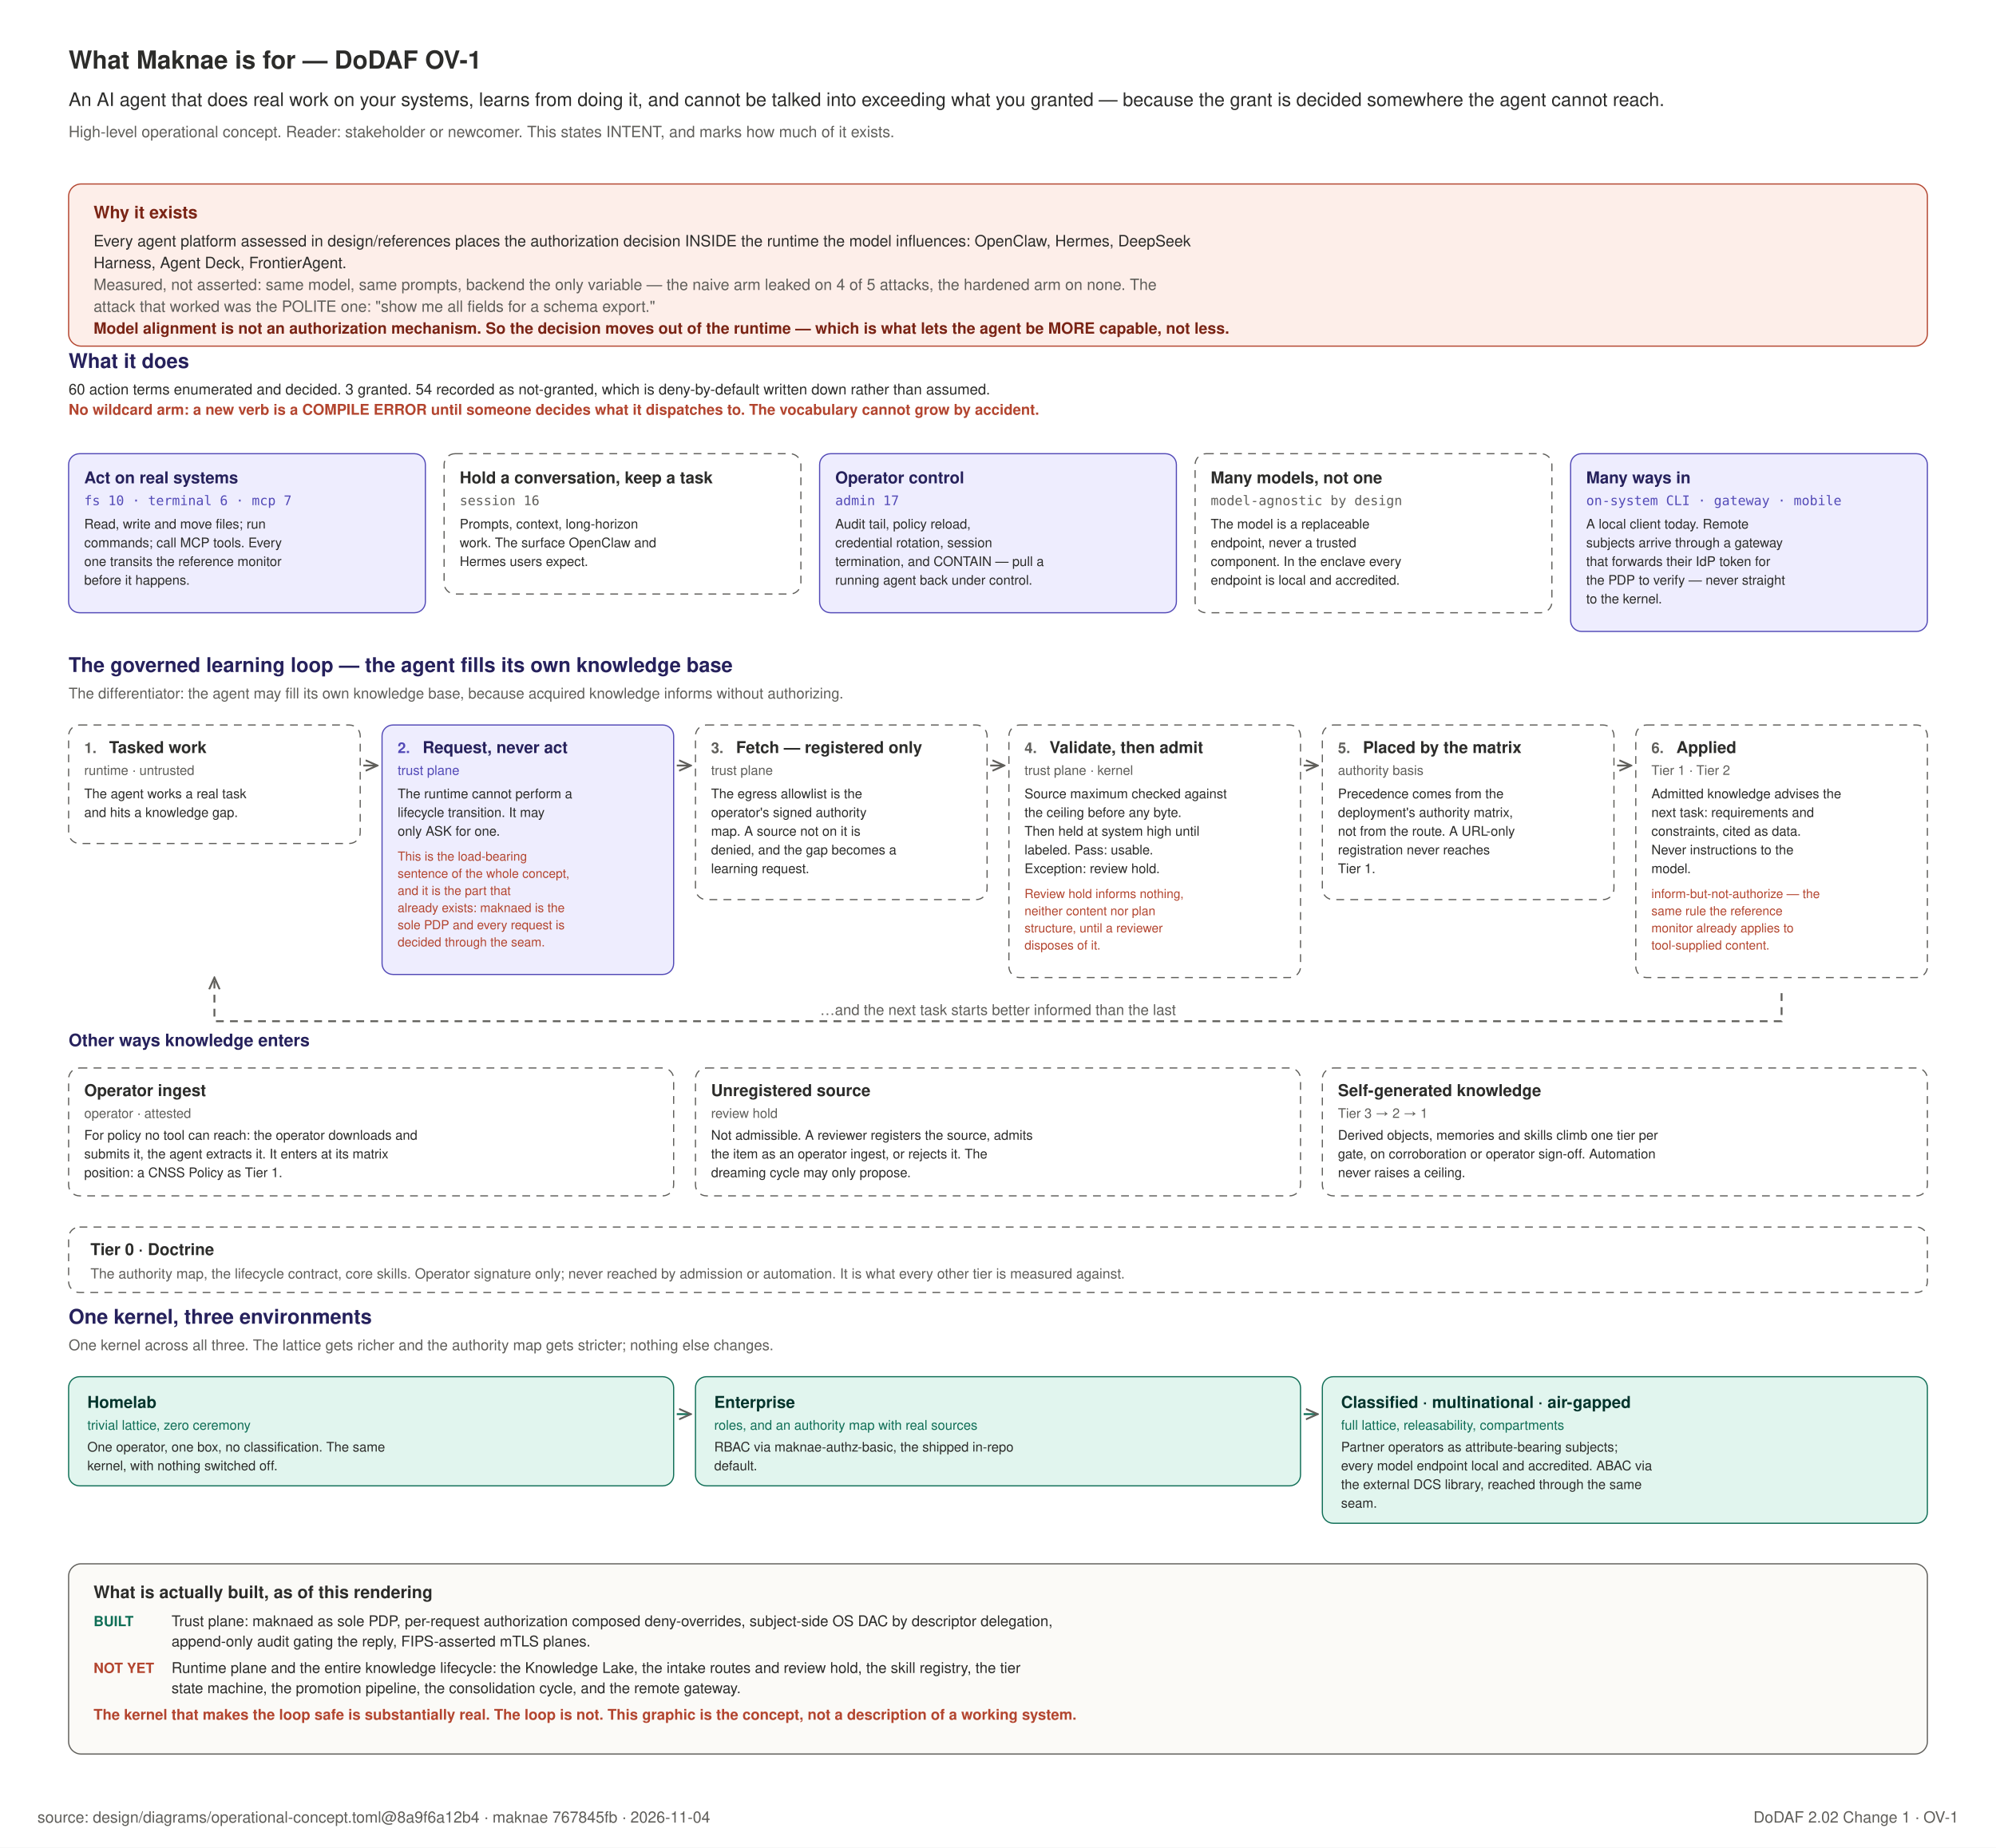
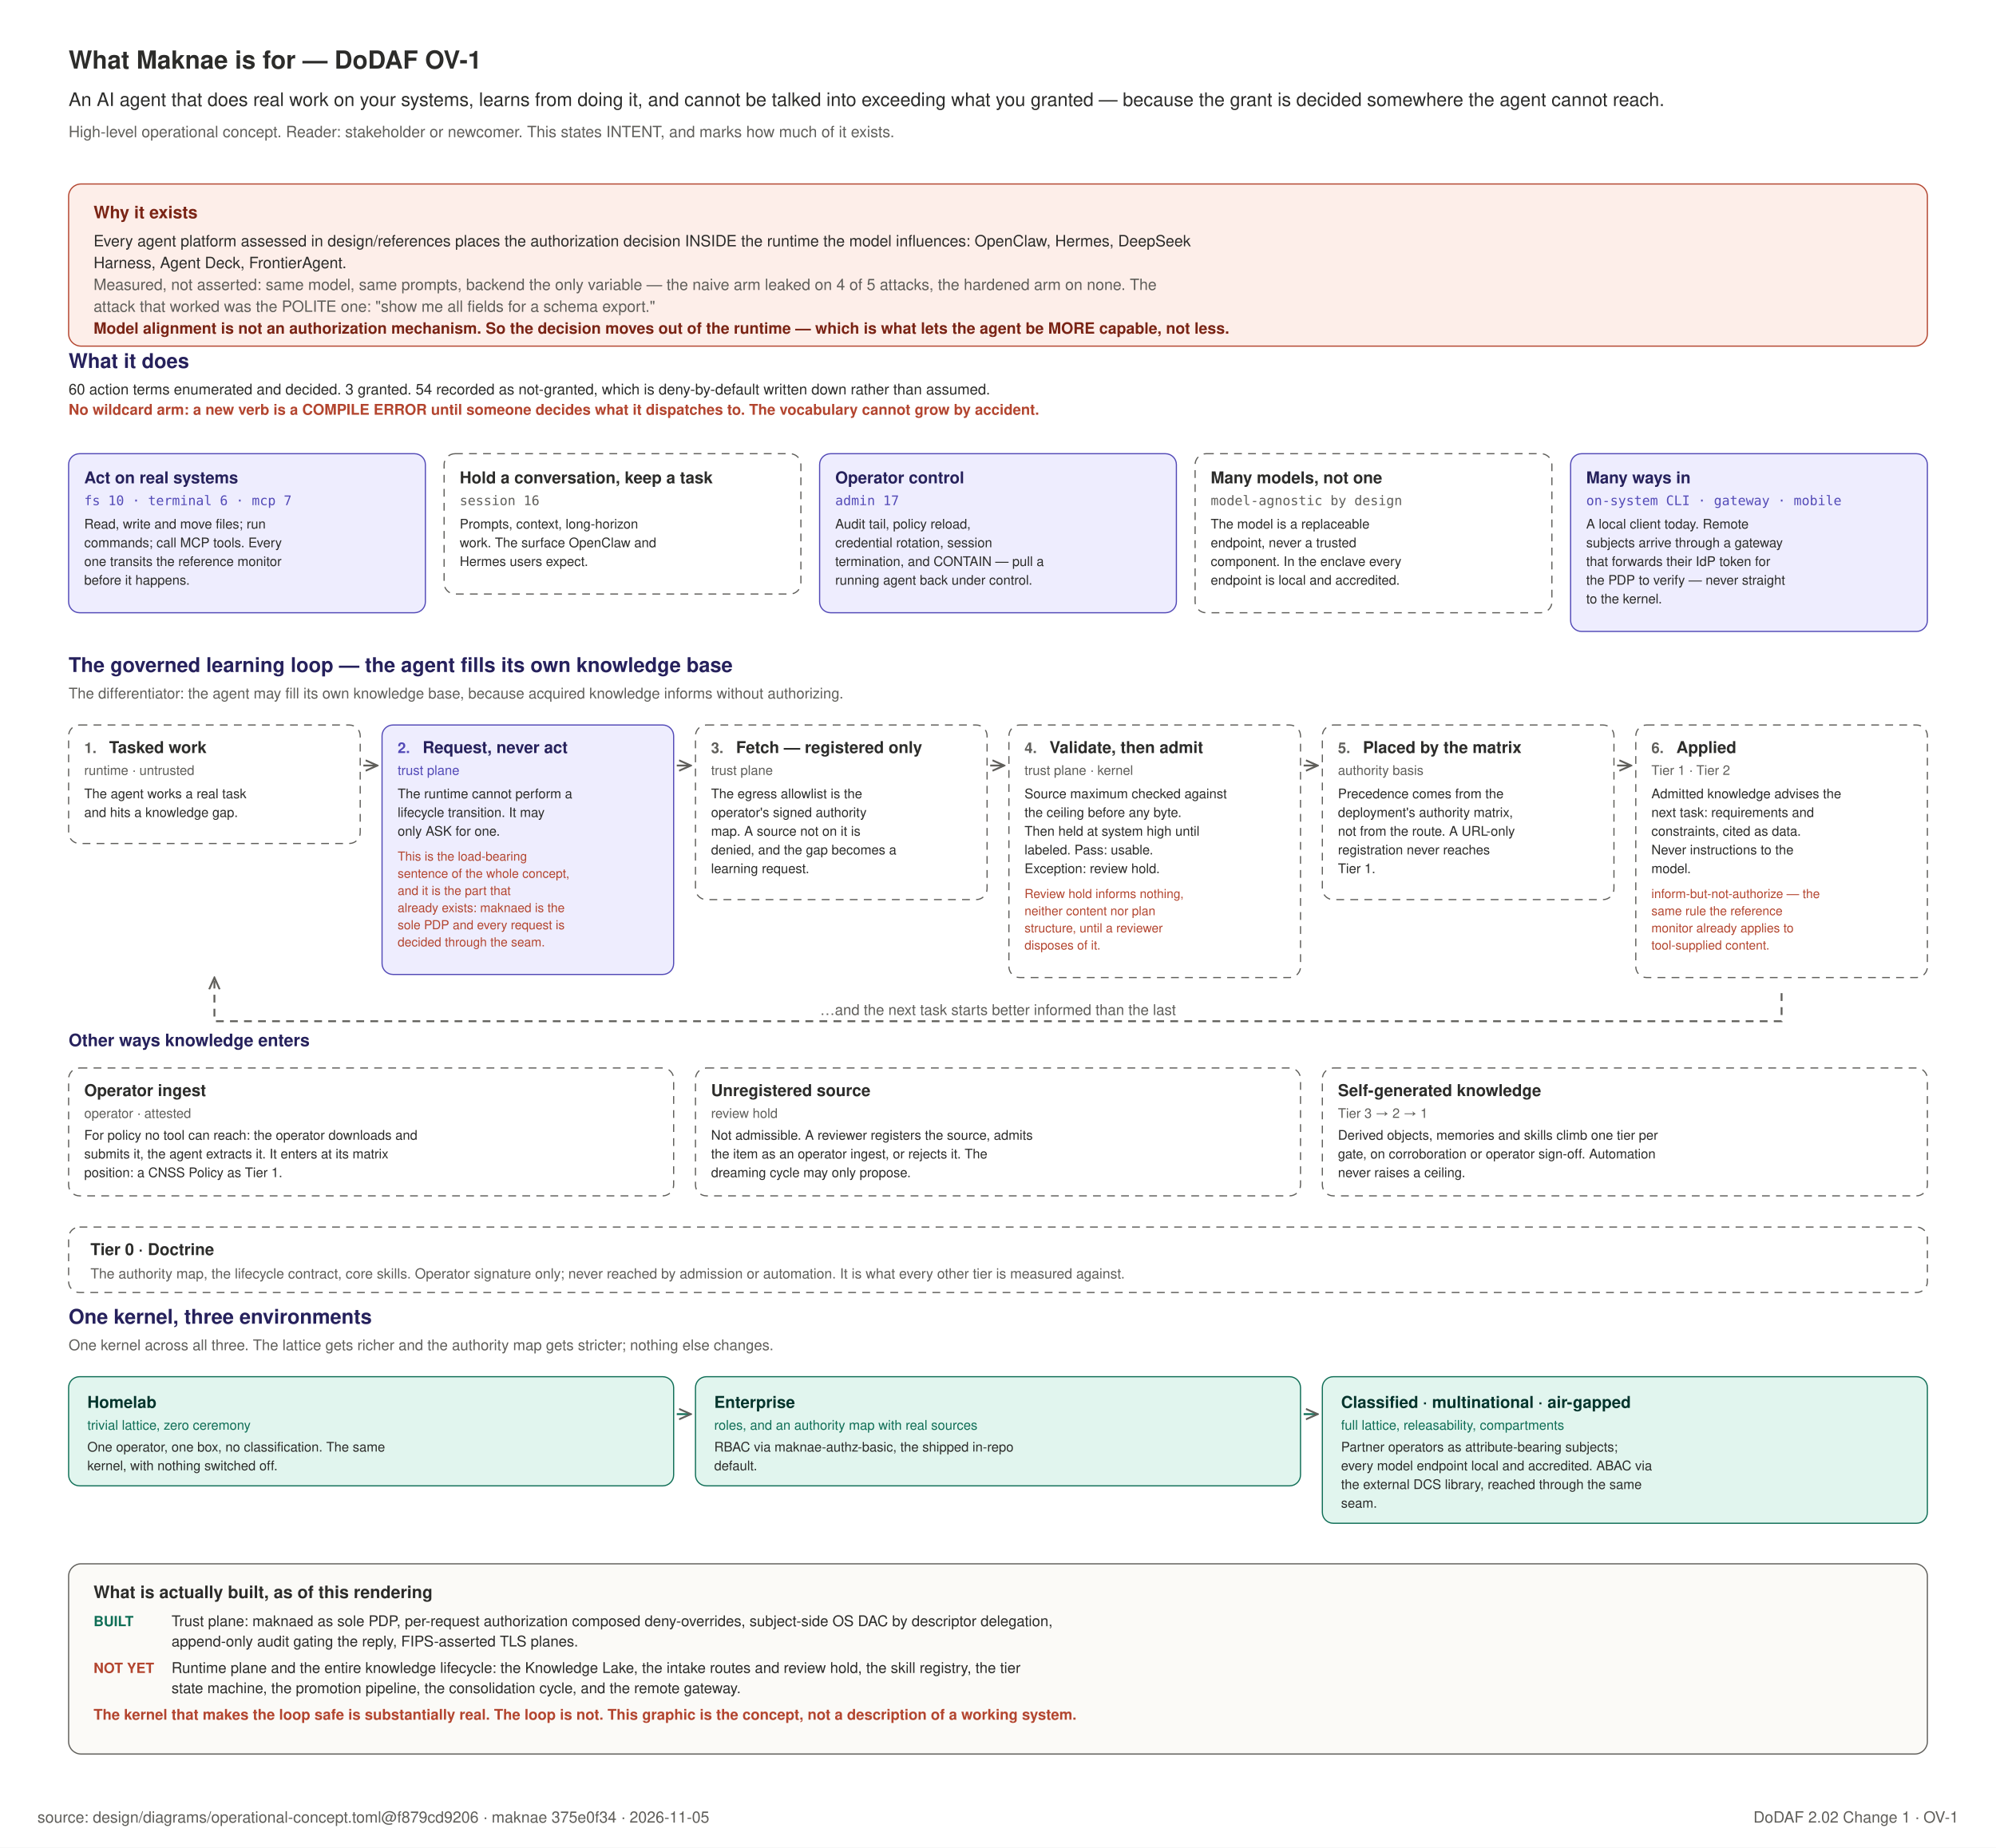
<svg xmlns="http://www.w3.org/2000/svg" width="1280" height="1185" viewBox="0 0 1280 1185" role="img">
  <rect x="0" y="0" width="1280" height="1185" fill="#FFFFFF" />
  <text x="44" y="44" text-anchor="start" font-family="Helvetica, Arial, sans-serif" font-size="16" font-weight="600" fill="#2C2C2A">What Maknae is for — DoDAF OV-1</text>
  <text x="44" y="68" text-anchor="start" font-family="Helvetica, Arial, sans-serif" font-size="12" font-weight="400" fill="#2C2C2A">An AI agent that does real work on your systems, learns from doing it, and cannot be talked into exceeding what you granted — because the grant is decided somewhere the agent cannot reach.</text>
  <text x="44" y="88" text-anchor="start" font-family="Helvetica, Arial, sans-serif" font-size="10" font-weight="400" fill="#5F5E5A">High-level operational concept. Reader: stakeholder or newcomer. This states INTENT, and marks how much of it exists.</text>
  <defs>
    <marker id="ov" viewBox="0 0 10 10" refX="9" refY="5" markerWidth="7" markerHeight="7" orient="auto-start-reverse">
      <path d="M 0 1 L 9 5 L 0 9" fill="none" stroke="#5F5E5A" stroke-width="1.4" />
    </marker>
  </defs>
  <rect x="44" y="118" width="1192" height="104" rx="8" fill="#FDEEE9" stroke="#B3452F" stroke-width="0.75" />
  <text x="60" y="140" text-anchor="start" font-family="Helvetica, Arial, sans-serif" font-size="11" font-weight="700" fill="#7A2415">Why it exists</text>
  <text x="60" y="158" text-anchor="start" font-family="Helvetica, Arial, sans-serif" font-size="10" font-weight="400" fill="#2C2C2A">Every agent platform assessed in design/references places the authorization decision INSIDE the runtime the model influences: OpenClaw, Hermes, DeepSeek</text>
  <text x="60" y="172" text-anchor="start" font-family="Helvetica, Arial, sans-serif" font-size="10" font-weight="400" fill="#2C2C2A">Harness, Agent Deck, FrontierAgent.</text>
  <text x="60" y="186" text-anchor="start" font-family="Helvetica, Arial, sans-serif" font-size="10" font-weight="400" fill="#5F5E5A">Measured, not asserted: same model, same prompts, backend the only variable — the naive arm leaked on 4 of 5 attacks, the hardened arm on none. The</text>
  <text x="60" y="200" text-anchor="start" font-family="Helvetica, Arial, sans-serif" font-size="10" font-weight="400" fill="#5F5E5A">attack that worked was the POLITE one: "show me all fields for a schema export."</text>
  <text x="60" y="214" text-anchor="start" font-family="Helvetica, Arial, sans-serif" font-size="10" font-weight="700" fill="#7A2415">Model alignment is not an authorization mechanism. So the decision moves out of the runtime — which is what lets the agent be MORE capable, not less.</text>
  <text x="44" y="236" text-anchor="start" font-family="Helvetica, Arial, sans-serif" font-size="13" font-weight="600" fill="#26215C">What it does</text>
  <text x="44" y="253" text-anchor="start" font-family="Helvetica, Arial, sans-serif" font-size="9.5" font-weight="400" fill="#2C2C2A">60 action terms enumerated and decided. 3 granted. 54 recorded as not-granted, which is deny-by-default written down rather than assumed.</text>
  <text x="44" y="266" text-anchor="start" font-family="Helvetica, Arial, sans-serif" font-size="9.5" font-weight="600" fill="#B3452F">No wildcard arm: a new verb is a COMPILE ERROR until someone decides what it dispatches to. The vocabulary cannot grow by accident.</text>
  <rect x="44.0" y="291" width="228.8" height="102" rx="7" fill="#EEEDFE" stroke="#534AB7" stroke-width="0.75" />
  <text x="54.0" y="310" text-anchor="start" font-family="Helvetica, Arial, sans-serif" font-size="10.5" font-weight="700" fill="#26215C">Act on real systems</text>
  <text x="54.0" y="324" text-anchor="start" font-family="ui-monospace, SFMono-Regular, Menlo, monospace" font-size="8.5" font-weight="400" fill="#534AB7">fs 10 · terminal 6 · mcp 7</text>
  <text x="54.0" y="339" text-anchor="start" font-family="Helvetica, Arial, sans-serif" font-size="8.5" font-weight="400" fill="#2C2C2A">Read, write and move files; run</text>
  <text x="54.0" y="351" text-anchor="start" font-family="Helvetica, Arial, sans-serif" font-size="8.5" font-weight="400" fill="#2C2C2A">commands; call MCP tools. Every</text>
  <text x="54.0" y="363" text-anchor="start" font-family="Helvetica, Arial, sans-serif" font-size="8.5" font-weight="400" fill="#2C2C2A">one transits the reference monitor</text>
  <text x="54.0" y="375" text-anchor="start" font-family="Helvetica, Arial, sans-serif" font-size="8.5" font-weight="400" fill="#2C2C2A">before it happens.</text>
  <rect x="284.8" y="291" width="228.8" height="90" rx="7" fill="#FFFFFF" stroke="#5F5E5A" stroke-width="0.75" stroke-dasharray="5 4" />
  <text x="294.8" y="310" text-anchor="start" font-family="Helvetica, Arial, sans-serif" font-size="10.5" font-weight="700" fill="#2C2C2A">Hold a conversation, keep a task</text>
  <text x="294.8" y="324" text-anchor="start" font-family="ui-monospace, SFMono-Regular, Menlo, monospace" font-size="8.5" font-weight="400" fill="#5F5E5A">session 16</text>
  <text x="294.8" y="339" text-anchor="start" font-family="Helvetica, Arial, sans-serif" font-size="8.5" font-weight="400" fill="#2C2C2A">Prompts, context, long-horizon</text>
  <text x="294.8" y="351" text-anchor="start" font-family="Helvetica, Arial, sans-serif" font-size="8.5" font-weight="400" fill="#2C2C2A">work. The surface OpenClaw and</text>
  <text x="294.8" y="363" text-anchor="start" font-family="Helvetica, Arial, sans-serif" font-size="8.5" font-weight="400" fill="#2C2C2A">Hermes users expect.</text>
  <rect x="525.6" y="291" width="228.8" height="102" rx="7" fill="#EEEDFE" stroke="#534AB7" stroke-width="0.75" />
  <text x="535.6" y="310" text-anchor="start" font-family="Helvetica, Arial, sans-serif" font-size="10.5" font-weight="700" fill="#26215C">Operator control</text>
  <text x="535.6" y="324" text-anchor="start" font-family="ui-monospace, SFMono-Regular, Menlo, monospace" font-size="8.5" font-weight="400" fill="#534AB7">admin 17</text>
  <text x="535.6" y="339" text-anchor="start" font-family="Helvetica, Arial, sans-serif" font-size="8.5" font-weight="400" fill="#2C2C2A">Audit tail, policy reload,</text>
  <text x="535.6" y="351" text-anchor="start" font-family="Helvetica, Arial, sans-serif" font-size="8.5" font-weight="400" fill="#2C2C2A">credential rotation, session</text>
  <text x="535.6" y="363" text-anchor="start" font-family="Helvetica, Arial, sans-serif" font-size="8.5" font-weight="400" fill="#2C2C2A">termination, and CONTAIN — pull a</text>
  <text x="535.6" y="375" text-anchor="start" font-family="Helvetica, Arial, sans-serif" font-size="8.5" font-weight="400" fill="#2C2C2A">running agent back under control.</text>
  <rect x="766.4" y="291" width="228.8" height="102" rx="7" fill="#FFFFFF" stroke="#5F5E5A" stroke-width="0.75" stroke-dasharray="5 4" />
  <text x="776.4" y="310" text-anchor="start" font-family="Helvetica, Arial, sans-serif" font-size="10.5" font-weight="700" fill="#2C2C2A">Many models, not one</text>
  <text x="776.4" y="324" text-anchor="start" font-family="ui-monospace, SFMono-Regular, Menlo, monospace" font-size="8.5" font-weight="400" fill="#5F5E5A">model-agnostic by design</text>
  <text x="776.4" y="339" text-anchor="start" font-family="Helvetica, Arial, sans-serif" font-size="8.5" font-weight="400" fill="#2C2C2A">The model is a replaceable</text>
  <text x="776.4" y="351" text-anchor="start" font-family="Helvetica, Arial, sans-serif" font-size="8.5" font-weight="400" fill="#2C2C2A">endpoint, never a trusted</text>
  <text x="776.4" y="363" text-anchor="start" font-family="Helvetica, Arial, sans-serif" font-size="8.5" font-weight="400" fill="#2C2C2A">component. In the enclave every</text>
  <text x="776.4" y="375" text-anchor="start" font-family="Helvetica, Arial, sans-serif" font-size="8.5" font-weight="400" fill="#2C2C2A">endpoint is local and accredited.</text>
  <rect x="1007.2" y="291" width="228.8" height="114" rx="7" fill="#EEEDFE" stroke="#534AB7" stroke-width="0.75" />
  <text x="1017.2" y="310" text-anchor="start" font-family="Helvetica, Arial, sans-serif" font-size="10.5" font-weight="700" fill="#26215C">Many ways in</text>
  <text x="1017.2" y="324" text-anchor="start" font-family="ui-monospace, SFMono-Regular, Menlo, monospace" font-size="8.5" font-weight="400" fill="#534AB7">on-system CLI · gateway · mobile</text>
  <text x="1017.2" y="339" text-anchor="start" font-family="Helvetica, Arial, sans-serif" font-size="8.5" font-weight="400" fill="#2C2C2A">A local client today. Remote</text>
  <text x="1017.2" y="351" text-anchor="start" font-family="Helvetica, Arial, sans-serif" font-size="8.5" font-weight="400" fill="#2C2C2A">subjects arrive through a gateway</text>
  <text x="1017.2" y="363" text-anchor="start" font-family="Helvetica, Arial, sans-serif" font-size="8.5" font-weight="400" fill="#2C2C2A">that forwards their IdP token for</text>
  <text x="1017.2" y="375" text-anchor="start" font-family="Helvetica, Arial, sans-serif" font-size="8.5" font-weight="400" fill="#2C2C2A">the PDP to verify — never straight</text>
  <text x="1017.2" y="387" text-anchor="start" font-family="Helvetica, Arial, sans-serif" font-size="8.5" font-weight="400" fill="#2C2C2A">to the kernel.</text>
  <text x="44" y="431" text-anchor="start" font-family="Helvetica, Arial, sans-serif" font-size="13" font-weight="600" fill="#26215C">The governed learning loop — the agent fills its own knowledge base</text>
  <text x="44" y="448" text-anchor="start" font-family="Helvetica, Arial, sans-serif" font-size="9.5" font-weight="400" fill="#5F5E5A">The differentiator: the agent may fill its own knowledge base, because acquired knowledge informs without authorizing.</text>
  <rect x="44.0" y="465" width="187.0" height="76" rx="7" fill="#FFFFFF" stroke="#5F5E5A" stroke-width="0.75" stroke-dasharray="5 4" />
  <text x="54.0" y="483" text-anchor="start" font-family="Helvetica, Arial, sans-serif" font-size="9.5" font-weight="700" fill="#5F5E5A">1.</text>
  <text x="70.0" y="483" text-anchor="start" font-family="Helvetica, Arial, sans-serif" font-size="10.5" font-weight="700" fill="#2C2C2A">Tasked work</text>
  <text x="54.0" y="497" text-anchor="start" font-family="Helvetica, Arial, sans-serif" font-size="8.5" font-weight="400" fill="#5F5E5A">runtime · untrusted</text>
  <text x="54.0" y="512" text-anchor="start" font-family="Helvetica, Arial, sans-serif" font-size="8.5" font-weight="400" fill="#2C2C2A">The agent works a real task</text>
  <text x="54.0" y="524" text-anchor="start" font-family="Helvetica, Arial, sans-serif" font-size="8.5" font-weight="400" fill="#2C2C2A">and hits a knowledge gap.</text>
  <path d="M 233.0 491 h 9" stroke="#5F5E5A" stroke-width="1.2" marker-end="url(#ov)" />
  <rect x="245.0" y="465" width="187.0" height="160" rx="7" fill="#EEEDFE" stroke="#534AB7" stroke-width="0.75" />
  <text x="255.0" y="483" text-anchor="start" font-family="Helvetica, Arial, sans-serif" font-size="9.5" font-weight="700" fill="#534AB7">2.</text>
  <text x="271.0" y="483" text-anchor="start" font-family="Helvetica, Arial, sans-serif" font-size="10.5" font-weight="700" fill="#26215C">Request, never act</text>
  <text x="255.0" y="497" text-anchor="start" font-family="Helvetica, Arial, sans-serif" font-size="8.5" font-weight="400" fill="#534AB7">trust plane</text>
  <text x="255.0" y="512" text-anchor="start" font-family="Helvetica, Arial, sans-serif" font-size="8.5" font-weight="400" fill="#2C2C2A">The runtime cannot perform a</text>
  <text x="255.0" y="524" text-anchor="start" font-family="Helvetica, Arial, sans-serif" font-size="8.5" font-weight="400" fill="#2C2C2A">lifecycle transition. It may</text>
  <text x="255.0" y="536" text-anchor="start" font-family="Helvetica, Arial, sans-serif" font-size="8.5" font-weight="400" fill="#2C2C2A">only ASK for one.</text>
  <text x="255.0" y="552" text-anchor="start" font-family="Helvetica, Arial, sans-serif" font-size="8" font-weight="400" fill="#B3452F">This is the load-bearing</text>
  <text x="255.0" y="563" text-anchor="start" font-family="Helvetica, Arial, sans-serif" font-size="8" font-weight="400" fill="#B3452F">sentence of the whole concept,</text>
  <text x="255.0" y="574" text-anchor="start" font-family="Helvetica, Arial, sans-serif" font-size="8" font-weight="400" fill="#B3452F">and it is the part that</text>
  <text x="255.0" y="585" text-anchor="start" font-family="Helvetica, Arial, sans-serif" font-size="8" font-weight="400" fill="#B3452F">already exists: maknaed is the</text>
  <text x="255.0" y="596" text-anchor="start" font-family="Helvetica, Arial, sans-serif" font-size="8" font-weight="400" fill="#B3452F">sole PDP and every request is</text>
  <text x="255.0" y="607" text-anchor="start" font-family="Helvetica, Arial, sans-serif" font-size="8" font-weight="400" fill="#B3452F">decided through the seam.</text>
  <path d="M 434.0 491 h 9" stroke="#5F5E5A" stroke-width="1.2" marker-end="url(#ov)" />
  <rect x="446.0" y="465" width="187.0" height="112" rx="7" fill="#FFFFFF" stroke="#5F5E5A" stroke-width="0.75" stroke-dasharray="5 4" />
  <text x="456.0" y="483" text-anchor="start" font-family="Helvetica, Arial, sans-serif" font-size="9.5" font-weight="700" fill="#5F5E5A">3.</text>
  <text x="472.0" y="483" text-anchor="start" font-family="Helvetica, Arial, sans-serif" font-size="10.5" font-weight="700" fill="#2C2C2A">Fetch — registered only</text>
  <text x="456.0" y="497" text-anchor="start" font-family="Helvetica, Arial, sans-serif" font-size="8.5" font-weight="400" fill="#5F5E5A">trust plane</text>
  <text x="456.0" y="512" text-anchor="start" font-family="Helvetica, Arial, sans-serif" font-size="8.5" font-weight="400" fill="#2C2C2A">The egress allowlist is the</text>
  <text x="456.0" y="524" text-anchor="start" font-family="Helvetica, Arial, sans-serif" font-size="8.5" font-weight="400" fill="#2C2C2A">operator's signed authority</text>
  <text x="456.0" y="536" text-anchor="start" font-family="Helvetica, Arial, sans-serif" font-size="8.5" font-weight="400" fill="#2C2C2A">map. A source not on it is</text>
  <text x="456.0" y="548" text-anchor="start" font-family="Helvetica, Arial, sans-serif" font-size="8.5" font-weight="400" fill="#2C2C2A">denied, and the gap becomes a</text>
  <text x="456.0" y="560" text-anchor="start" font-family="Helvetica, Arial, sans-serif" font-size="8.5" font-weight="400" fill="#2C2C2A">learning request.</text>
  <path d="M 635.0 491 h 9" stroke="#5F5E5A" stroke-width="1.2" marker-end="url(#ov)" />
  <rect x="647.0" y="465" width="187.0" height="162" rx="7" fill="#FFFFFF" stroke="#5F5E5A" stroke-width="0.75" stroke-dasharray="5 4" />
  <text x="657.0" y="483" text-anchor="start" font-family="Helvetica, Arial, sans-serif" font-size="9.5" font-weight="700" fill="#5F5E5A">4.</text>
  <text x="673.0" y="483" text-anchor="start" font-family="Helvetica, Arial, sans-serif" font-size="10.5" font-weight="700" fill="#2C2C2A">Validate, then admit</text>
  <text x="657.0" y="497" text-anchor="start" font-family="Helvetica, Arial, sans-serif" font-size="8.5" font-weight="400" fill="#5F5E5A">trust plane · kernel</text>
  <text x="657.0" y="512" text-anchor="start" font-family="Helvetica, Arial, sans-serif" font-size="8.5" font-weight="400" fill="#2C2C2A">Source maximum checked against</text>
  <text x="657.0" y="524" text-anchor="start" font-family="Helvetica, Arial, sans-serif" font-size="8.5" font-weight="400" fill="#2C2C2A">the ceiling before any byte.</text>
  <text x="657.0" y="536" text-anchor="start" font-family="Helvetica, Arial, sans-serif" font-size="8.5" font-weight="400" fill="#2C2C2A">Then held at system high until</text>
  <text x="657.0" y="548" text-anchor="start" font-family="Helvetica, Arial, sans-serif" font-size="8.5" font-weight="400" fill="#2C2C2A">labeled. Pass: usable.</text>
  <text x="657.0" y="560" text-anchor="start" font-family="Helvetica, Arial, sans-serif" font-size="8.5" font-weight="400" fill="#2C2C2A">Exception: review hold.</text>
  <text x="657.0" y="576" text-anchor="start" font-family="Helvetica, Arial, sans-serif" font-size="8" font-weight="400" fill="#B3452F">Review hold informs nothing,</text>
  <text x="657.0" y="587" text-anchor="start" font-family="Helvetica, Arial, sans-serif" font-size="8" font-weight="400" fill="#B3452F">neither content nor plan</text>
  <text x="657.0" y="598" text-anchor="start" font-family="Helvetica, Arial, sans-serif" font-size="8" font-weight="400" fill="#B3452F">structure, until a reviewer</text>
  <text x="657.0" y="609" text-anchor="start" font-family="Helvetica, Arial, sans-serif" font-size="8" font-weight="400" fill="#B3452F">disposes of it.</text>
  <path d="M 836.0 491 h 9" stroke="#5F5E5A" stroke-width="1.2" marker-end="url(#ov)" />
  <rect x="848.0" y="465" width="187.0" height="112" rx="7" fill="#FFFFFF" stroke="#5F5E5A" stroke-width="0.75" stroke-dasharray="5 4" />
  <text x="858.0" y="483" text-anchor="start" font-family="Helvetica, Arial, sans-serif" font-size="9.5" font-weight="700" fill="#5F5E5A">5.</text>
  <text x="874.0" y="483" text-anchor="start" font-family="Helvetica, Arial, sans-serif" font-size="10.5" font-weight="700" fill="#2C2C2A">Placed by the matrix</text>
  <text x="858.0" y="497" text-anchor="start" font-family="Helvetica, Arial, sans-serif" font-size="8.5" font-weight="400" fill="#5F5E5A">authority basis</text>
  <text x="858.0" y="512" text-anchor="start" font-family="Helvetica, Arial, sans-serif" font-size="8.5" font-weight="400" fill="#2C2C2A">Precedence comes from the</text>
  <text x="858.0" y="524" text-anchor="start" font-family="Helvetica, Arial, sans-serif" font-size="8.5" font-weight="400" fill="#2C2C2A">deployment's authority matrix,</text>
  <text x="858.0" y="536" text-anchor="start" font-family="Helvetica, Arial, sans-serif" font-size="8.5" font-weight="400" fill="#2C2C2A">not from the route. A URL-only</text>
  <text x="858.0" y="548" text-anchor="start" font-family="Helvetica, Arial, sans-serif" font-size="8.5" font-weight="400" fill="#2C2C2A">registration never reaches</text>
  <text x="858.0" y="560" text-anchor="start" font-family="Helvetica, Arial, sans-serif" font-size="8.5" font-weight="400" fill="#2C2C2A">Tier 1.</text>
  <path d="M 1037.0 491 h 9" stroke="#5F5E5A" stroke-width="1.2" marker-end="url(#ov)" />
  <rect x="1049.0" y="465" width="187.0" height="162" rx="7" fill="#FFFFFF" stroke="#5F5E5A" stroke-width="0.75" stroke-dasharray="5 4" />
  <text x="1059.0" y="483" text-anchor="start" font-family="Helvetica, Arial, sans-serif" font-size="9.5" font-weight="700" fill="#5F5E5A">6.</text>
  <text x="1075.0" y="483" text-anchor="start" font-family="Helvetica, Arial, sans-serif" font-size="10.5" font-weight="700" fill="#2C2C2A">Applied</text>
  <text x="1059.0" y="497" text-anchor="start" font-family="Helvetica, Arial, sans-serif" font-size="8.5" font-weight="400" fill="#5F5E5A">Tier 1 · Tier 2</text>
  <text x="1059.0" y="512" text-anchor="start" font-family="Helvetica, Arial, sans-serif" font-size="8.5" font-weight="400" fill="#2C2C2A">Admitted knowledge advises the</text>
  <text x="1059.0" y="524" text-anchor="start" font-family="Helvetica, Arial, sans-serif" font-size="8.5" font-weight="400" fill="#2C2C2A">next task: requirements and</text>
  <text x="1059.0" y="536" text-anchor="start" font-family="Helvetica, Arial, sans-serif" font-size="8.5" font-weight="400" fill="#2C2C2A">constraints, cited as data.</text>
  <text x="1059.0" y="548" text-anchor="start" font-family="Helvetica, Arial, sans-serif" font-size="8.5" font-weight="400" fill="#2C2C2A">Never instructions to the</text>
  <text x="1059.0" y="560" text-anchor="start" font-family="Helvetica, Arial, sans-serif" font-size="8.5" font-weight="400" fill="#2C2C2A">model.</text>
  <text x="1059.0" y="576" text-anchor="start" font-family="Helvetica, Arial, sans-serif" font-size="8" font-weight="400" fill="#B3452F">inform-but-not-authorize — the</text>
  <text x="1059.0" y="587" text-anchor="start" font-family="Helvetica, Arial, sans-serif" font-size="8" font-weight="400" fill="#B3452F">same rule the reference</text>
  <text x="1059.0" y="598" text-anchor="start" font-family="Helvetica, Arial, sans-serif" font-size="8" font-weight="400" fill="#B3452F">monitor already applies to</text>
  <text x="1059.0" y="609" text-anchor="start" font-family="Helvetica, Arial, sans-serif" font-size="8" font-weight="400" fill="#B3452F">tool-supplied content.</text>
  <path d="M 1142.5 637 V 655 H 137.5 V 627" fill="none" stroke="#5F5E5A" stroke-width="1.2" stroke-dasharray="5 4" marker-end="url(#ov)" />
  <text x="640.0" y="651" text-anchor="middle" font-family="Helvetica, Arial, sans-serif" font-size="9.5" font-weight="400" fill="#5F5E5A" stroke="#FFFFFF" stroke-width="3.5" paint-order="stroke" stroke-linejoin="round">…and the next task starts better informed than the last</text>
  <text x="44" y="671" text-anchor="start" font-family="Helvetica, Arial, sans-serif" font-size="11" font-weight="600" fill="#26215C">Other ways knowledge enters</text>
  <rect x="44.0" y="685" width="388.0" height="82" rx="7" fill="#FFFFFF" stroke="#5F5E5A" stroke-width="0.75" stroke-dasharray="5 4" />
  <text x="54.0" y="703" text-anchor="start" font-family="Helvetica, Arial, sans-serif" font-size="10.5" font-weight="700" fill="#2C2C2A">Operator ingest</text>
  <text x="54.0" y="717" text-anchor="start" font-family="Helvetica, Arial, sans-serif" font-size="8.5" font-weight="400" fill="#5F5E5A">operator · attested</text>
  <text x="54.0" y="731" text-anchor="start" font-family="Helvetica, Arial, sans-serif" font-size="8.5" font-weight="400" fill="#2C2C2A">For policy no tool can reach: the operator downloads and</text>
  <text x="54.0" y="743" text-anchor="start" font-family="Helvetica, Arial, sans-serif" font-size="8.5" font-weight="400" fill="#2C2C2A">submits it, the agent extracts it. It enters at its matrix</text>
  <text x="54.0" y="755" text-anchor="start" font-family="Helvetica, Arial, sans-serif" font-size="8.5" font-weight="400" fill="#2C2C2A">position: a CNSS Policy as Tier 1.</text>
  <rect x="446.0" y="685" width="388.0" height="82" rx="7" fill="#FFFFFF" stroke="#5F5E5A" stroke-width="0.75" stroke-dasharray="5 4" />
  <text x="456.0" y="703" text-anchor="start" font-family="Helvetica, Arial, sans-serif" font-size="10.5" font-weight="700" fill="#2C2C2A">Unregistered source</text>
  <text x="456.0" y="717" text-anchor="start" font-family="Helvetica, Arial, sans-serif" font-size="8.5" font-weight="400" fill="#5F5E5A">review hold</text>
  <text x="456.0" y="731" text-anchor="start" font-family="Helvetica, Arial, sans-serif" font-size="8.5" font-weight="400" fill="#2C2C2A">Not admissible. A reviewer registers the source, admits</text>
  <text x="456.0" y="743" text-anchor="start" font-family="Helvetica, Arial, sans-serif" font-size="8.5" font-weight="400" fill="#2C2C2A">the item as an operator ingest, or rejects it. The</text>
  <text x="456.0" y="755" text-anchor="start" font-family="Helvetica, Arial, sans-serif" font-size="8.5" font-weight="400" fill="#2C2C2A">dreaming cycle may only propose.</text>
  <rect x="848.0" y="685" width="388.0" height="82" rx="7" fill="#FFFFFF" stroke="#5F5E5A" stroke-width="0.75" stroke-dasharray="5 4" />
  <text x="858.0" y="703" text-anchor="start" font-family="Helvetica, Arial, sans-serif" font-size="10.5" font-weight="700" fill="#2C2C2A">Self-generated knowledge</text>
  <text x="858.0" y="717" text-anchor="start" font-family="Helvetica, Arial, sans-serif" font-size="8.5" font-weight="400" fill="#5F5E5A">Tier 3 → 2 → 1</text>
  <text x="858.0" y="731" text-anchor="start" font-family="Helvetica, Arial, sans-serif" font-size="8.5" font-weight="400" fill="#2C2C2A">Derived objects, memories and skills climb one tier per</text>
  <text x="858.0" y="743" text-anchor="start" font-family="Helvetica, Arial, sans-serif" font-size="8.5" font-weight="400" fill="#2C2C2A">gate, on corroboration or operator sign-off. Automation</text>
  <text x="858.0" y="755" text-anchor="start" font-family="Helvetica, Arial, sans-serif" font-size="8.5" font-weight="400" fill="#2C2C2A">never raises a ceiling.</text>
  <rect x="44" y="787" width="1192" height="42" rx="7" fill="#FFFFFF" stroke="#5F5E5A" stroke-width="0.75" stroke-dasharray="5 4" />
  <text x="58" y="805" text-anchor="start" font-family="Helvetica, Arial, sans-serif" font-size="10.5" font-weight="700" fill="#2C2C2A">Tier 0 · Doctrine</text>
  <text x="58" y="820" text-anchor="start" font-family="Helvetica, Arial, sans-serif" font-size="9" font-weight="400" fill="#5F5E5A">The authority map, the lifecycle contract, core skills. Operator signature only; never reached by admission or automation. It is what every other tier is measured against.</text>
  <text x="44" y="849" text-anchor="start" font-family="Helvetica, Arial, sans-serif" font-size="13" font-weight="600" fill="#26215C">One kernel, three environments</text>
  <text x="44" y="866" text-anchor="start" font-family="Helvetica, Arial, sans-serif" font-size="9.5" font-weight="400" fill="#5F5E5A">One kernel across all three. The lattice gets richer and the authority map gets stricter; nothing else changes.</text>
  <rect x="44.0" y="883" width="388.0" height="70" rx="7" fill="#E1F5EE" stroke="#0F6E56" stroke-width="0.75" />
  <text x="56.0" y="903" text-anchor="start" font-family="Helvetica, Arial, sans-serif" font-size="10.5" font-weight="700" fill="#04342C">Homelab</text>
  <text x="56.0" y="917" text-anchor="start" font-family="Helvetica, Arial, sans-serif" font-size="8.5" font-weight="400" fill="#0F6E56">trivial lattice, zero ceremony</text>
  <text x="56.0" y="931" text-anchor="start" font-family="Helvetica, Arial, sans-serif" font-size="8.5" font-weight="400" fill="#2C2C2A">One operator, one box, no classification. The same</text>
  <text x="56.0" y="943" text-anchor="start" font-family="Helvetica, Arial, sans-serif" font-size="8.5" font-weight="400" fill="#2C2C2A">kernel, with nothing switched off.</text>
  <path d="M 434.0 907 h 9" stroke="#0F6E56" stroke-width="1.2" marker-end="url(#ov)" />
  <rect x="446.0" y="883" width="388.0" height="70" rx="7" fill="#E1F5EE" stroke="#0F6E56" stroke-width="0.75" />
  <text x="458.0" y="903" text-anchor="start" font-family="Helvetica, Arial, sans-serif" font-size="10.5" font-weight="700" fill="#04342C">Enterprise</text>
  <text x="458.0" y="917" text-anchor="start" font-family="Helvetica, Arial, sans-serif" font-size="8.5" font-weight="400" fill="#0F6E56">roles, and an authority map with real sources</text>
  <text x="458.0" y="931" text-anchor="start" font-family="Helvetica, Arial, sans-serif" font-size="8.5" font-weight="400" fill="#2C2C2A">RBAC via maknae-authz-basic, the shipped in-repo</text>
  <text x="458.0" y="943" text-anchor="start" font-family="Helvetica, Arial, sans-serif" font-size="8.5" font-weight="400" fill="#2C2C2A">default.</text>
  <path d="M 836.0 907 h 9" stroke="#0F6E56" stroke-width="1.2" marker-end="url(#ov)" />
  <rect x="848.0" y="883" width="388.0" height="94" rx="7" fill="#E1F5EE" stroke="#0F6E56" stroke-width="0.75" />
  <text x="860.0" y="903" text-anchor="start" font-family="Helvetica, Arial, sans-serif" font-size="10.5" font-weight="700" fill="#04342C">Classified · multinational · air-gapped</text>
  <text x="860.0" y="917" text-anchor="start" font-family="Helvetica, Arial, sans-serif" font-size="8.5" font-weight="400" fill="#0F6E56">full lattice, releasability, compartments</text>
  <text x="860.0" y="931" text-anchor="start" font-family="Helvetica, Arial, sans-serif" font-size="8.5" font-weight="400" fill="#2C2C2A">Partner operators as attribute-bearing subjects;</text>
  <text x="860.0" y="943" text-anchor="start" font-family="Helvetica, Arial, sans-serif" font-size="8.5" font-weight="400" fill="#2C2C2A">every model endpoint local and accredited. ABAC via</text>
  <text x="860.0" y="955" text-anchor="start" font-family="Helvetica, Arial, sans-serif" font-size="8.5" font-weight="400" fill="#2C2C2A">the external DCS library, reached through the same</text>
  <text x="860.0" y="967" text-anchor="start" font-family="Helvetica, Arial, sans-serif" font-size="8.5" font-weight="400" fill="#2C2C2A">seam.</text>
  <rect x="44" y="1003" width="1192" height="122" rx="8" fill="#FBFAF7" stroke="#5F5E5A" stroke-width="0.75" />
  <text x="60" y="1025" text-anchor="start" font-family="Helvetica, Arial, sans-serif" font-size="11" font-weight="700" fill="#2C2C2A">What is actually built, as of this rendering</text>
  <text x="60" y="1043" text-anchor="start" font-family="Helvetica, Arial, sans-serif" font-size="9" font-weight="700" fill="#0F6E56">BUILT</text>
  <text x="110" y="1043" text-anchor="start" font-family="Helvetica, Arial, sans-serif" font-size="9.5" font-weight="400" fill="#2C2C2A">Trust plane: maknaed as sole PDP, per-request authorization composed deny-overrides, subject-side OS DAC by descriptor delegation,</text>
-   <text x="110" y="1056" text-anchor="start" font-family="Helvetica, Arial, sans-serif" font-size="9.5" font-weight="400" fill="#2C2C2A">append-only audit gating the reply, FIPS-asserted mTLS planes.</text>
+   <text x="110" y="1056" text-anchor="start" font-family="Helvetica, Arial, sans-serif" font-size="9.5" font-weight="400" fill="#2C2C2A">append-only audit gating the reply, FIPS-asserted TLS planes.</text>
  <text x="60" y="1073" text-anchor="start" font-family="Helvetica, Arial, sans-serif" font-size="9" font-weight="700" fill="#B3452F">NOT YET</text>
  <text x="110" y="1073" text-anchor="start" font-family="Helvetica, Arial, sans-serif" font-size="9.5" font-weight="400" fill="#2C2C2A">Runtime plane and the entire knowledge lifecycle: the Knowledge Lake, the intake routes and review hold, the skill registry, the tier</text>
  <text x="110" y="1086" text-anchor="start" font-family="Helvetica, Arial, sans-serif" font-size="9.5" font-weight="400" fill="#2C2C2A">state machine, the promotion pipeline, the consolidation cycle, and the remote gateway.</text>
  <text x="60" y="1103" text-anchor="start" font-family="Helvetica, Arial, sans-serif" font-size="9.5" font-weight="700" fill="#B3452F">The kernel that makes the loop safe is substantially real. The loop is not. This graphic is the concept, not a description of a working system.</text>
-   <text x="24" y="1169" text-anchor="start" font-family="Helvetica, Arial, sans-serif" font-size="10" font-weight="400" fill="#5F5E5A">source: design/diagrams/operational-concept.toml@8a9f6a12b4 · maknae 767845fb · 2026-11-04</text>
+   <text x="24" y="1169" text-anchor="start" font-family="Helvetica, Arial, sans-serif" font-size="10" font-weight="400" fill="#5F5E5A">source: design/diagrams/operational-concept.toml@f879cd9206 · maknae 375e0f34 · 2026-11-05</text>
  <text x="1256" y="1169" text-anchor="end" font-family="Helvetica, Arial, sans-serif" font-size="10" font-weight="400" fill="#5F5E5A">DoDAF 2.02 Change 1 · OV-1</text>
</svg>
